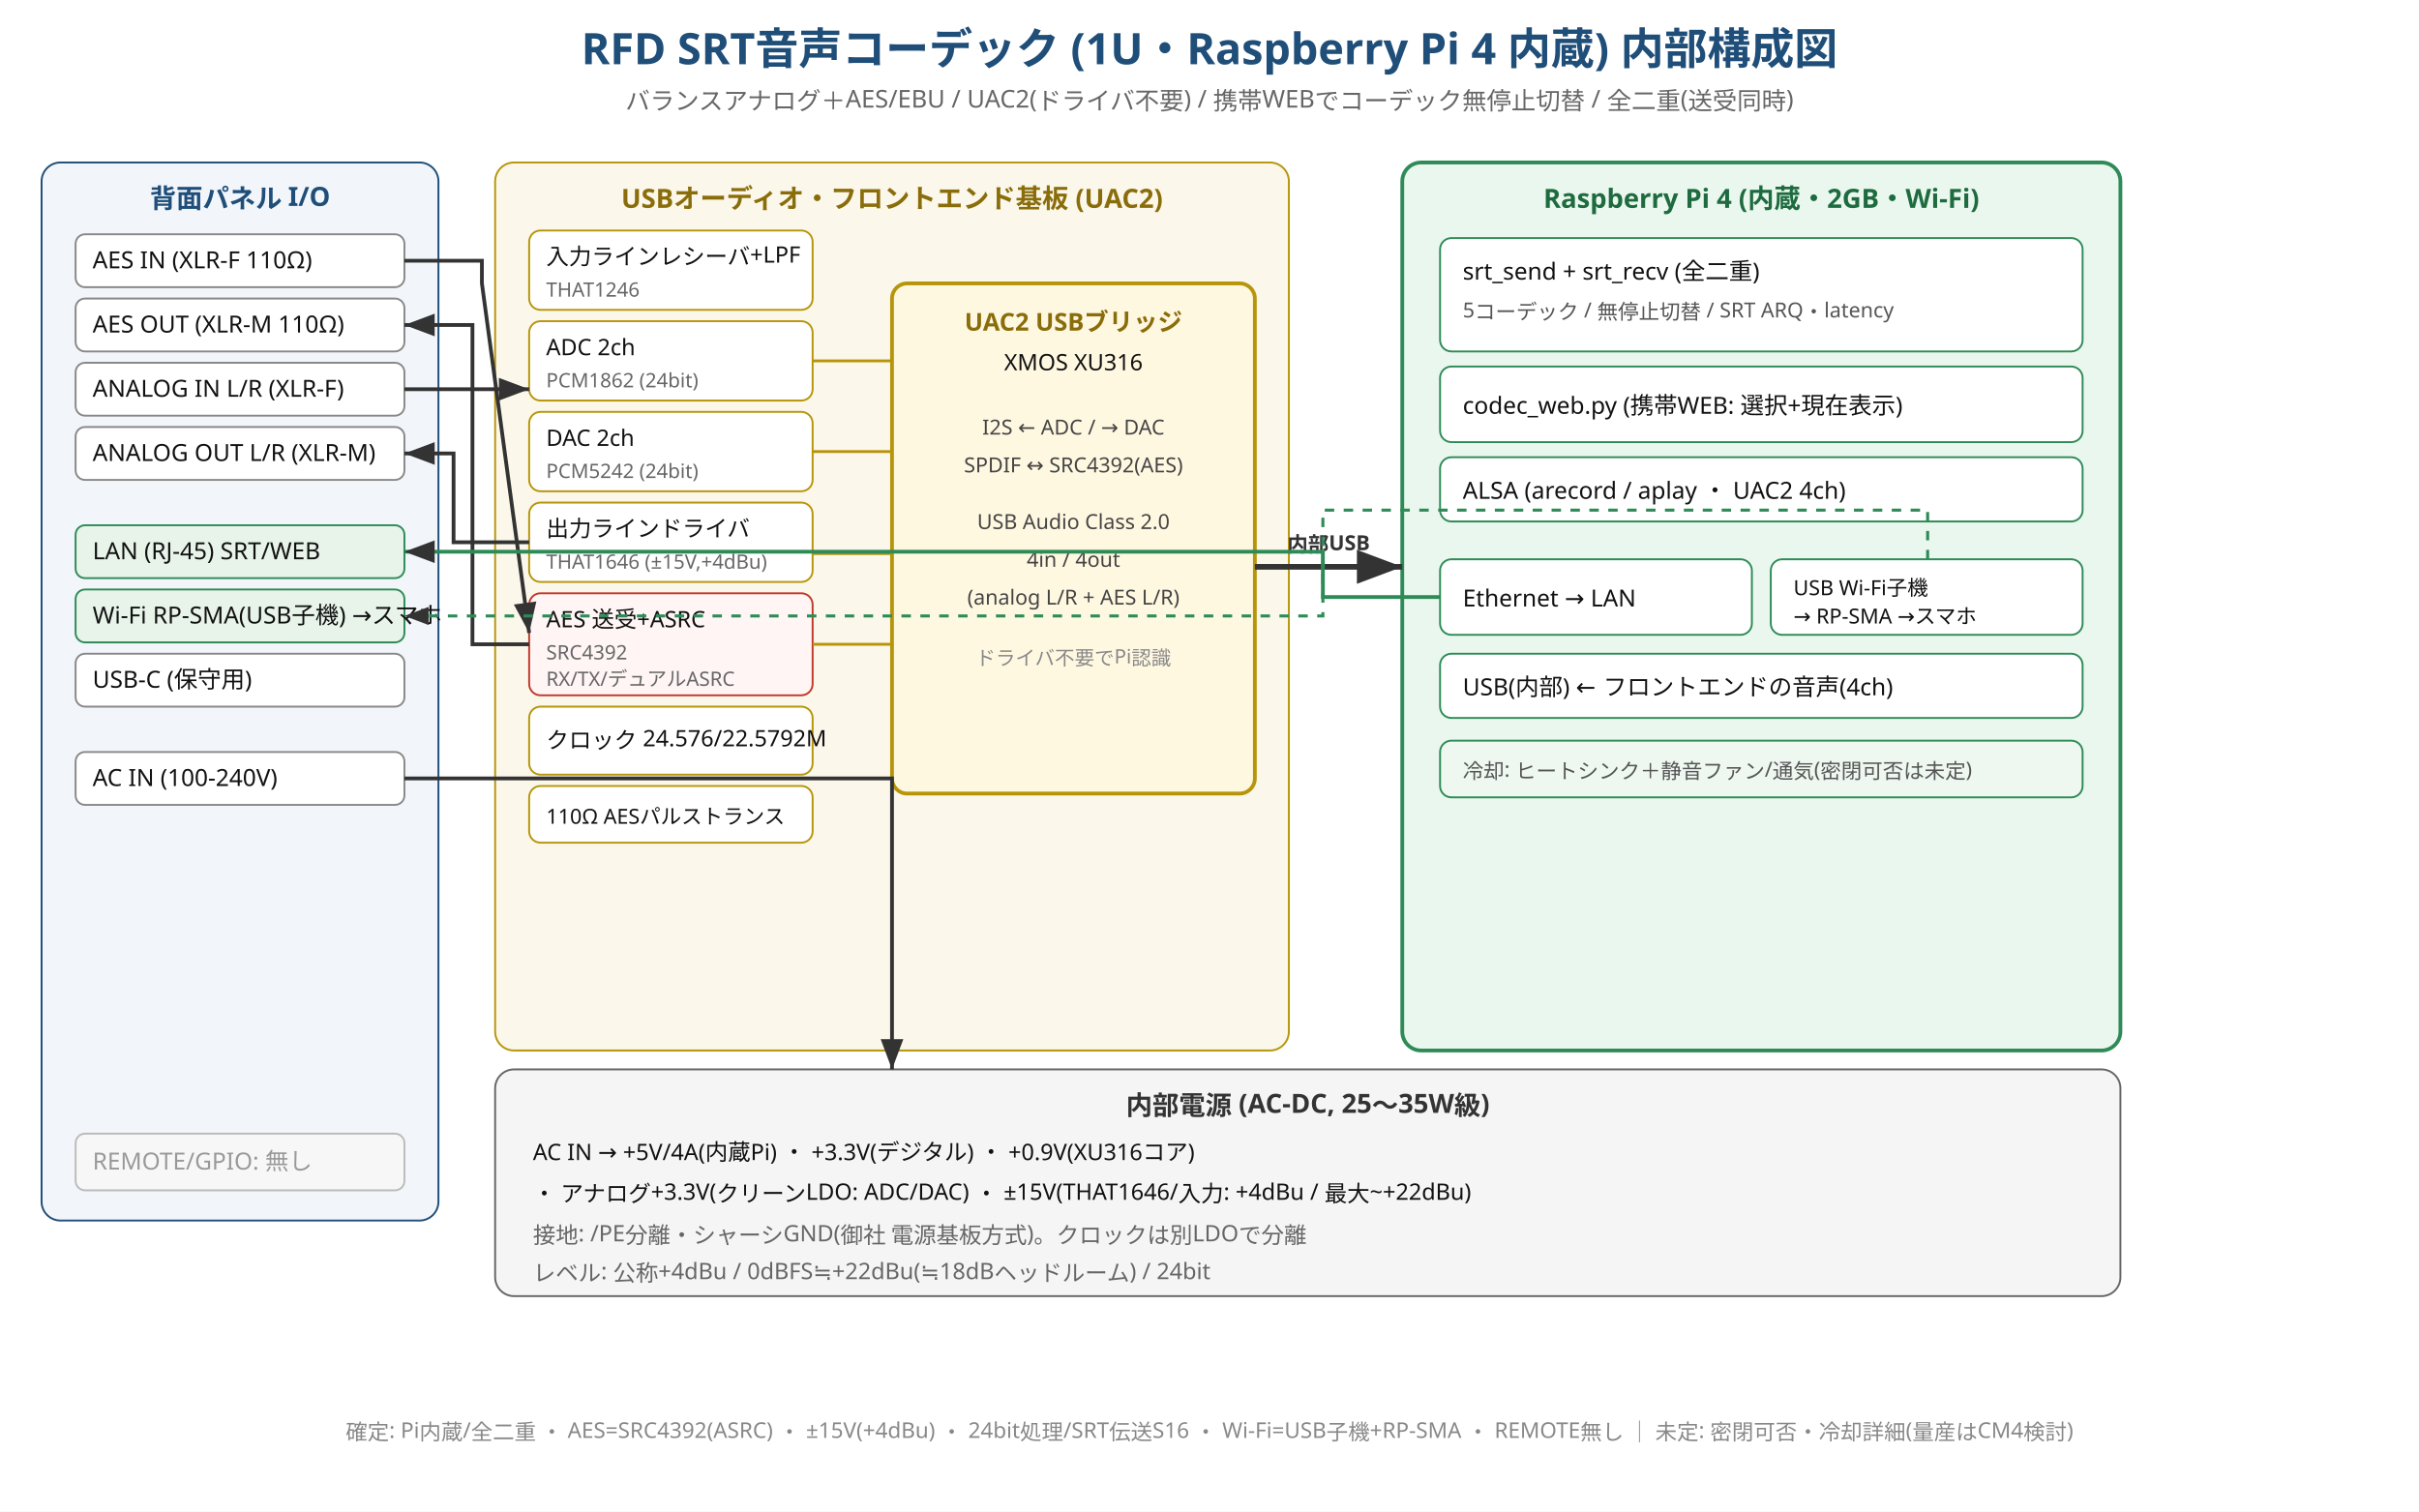
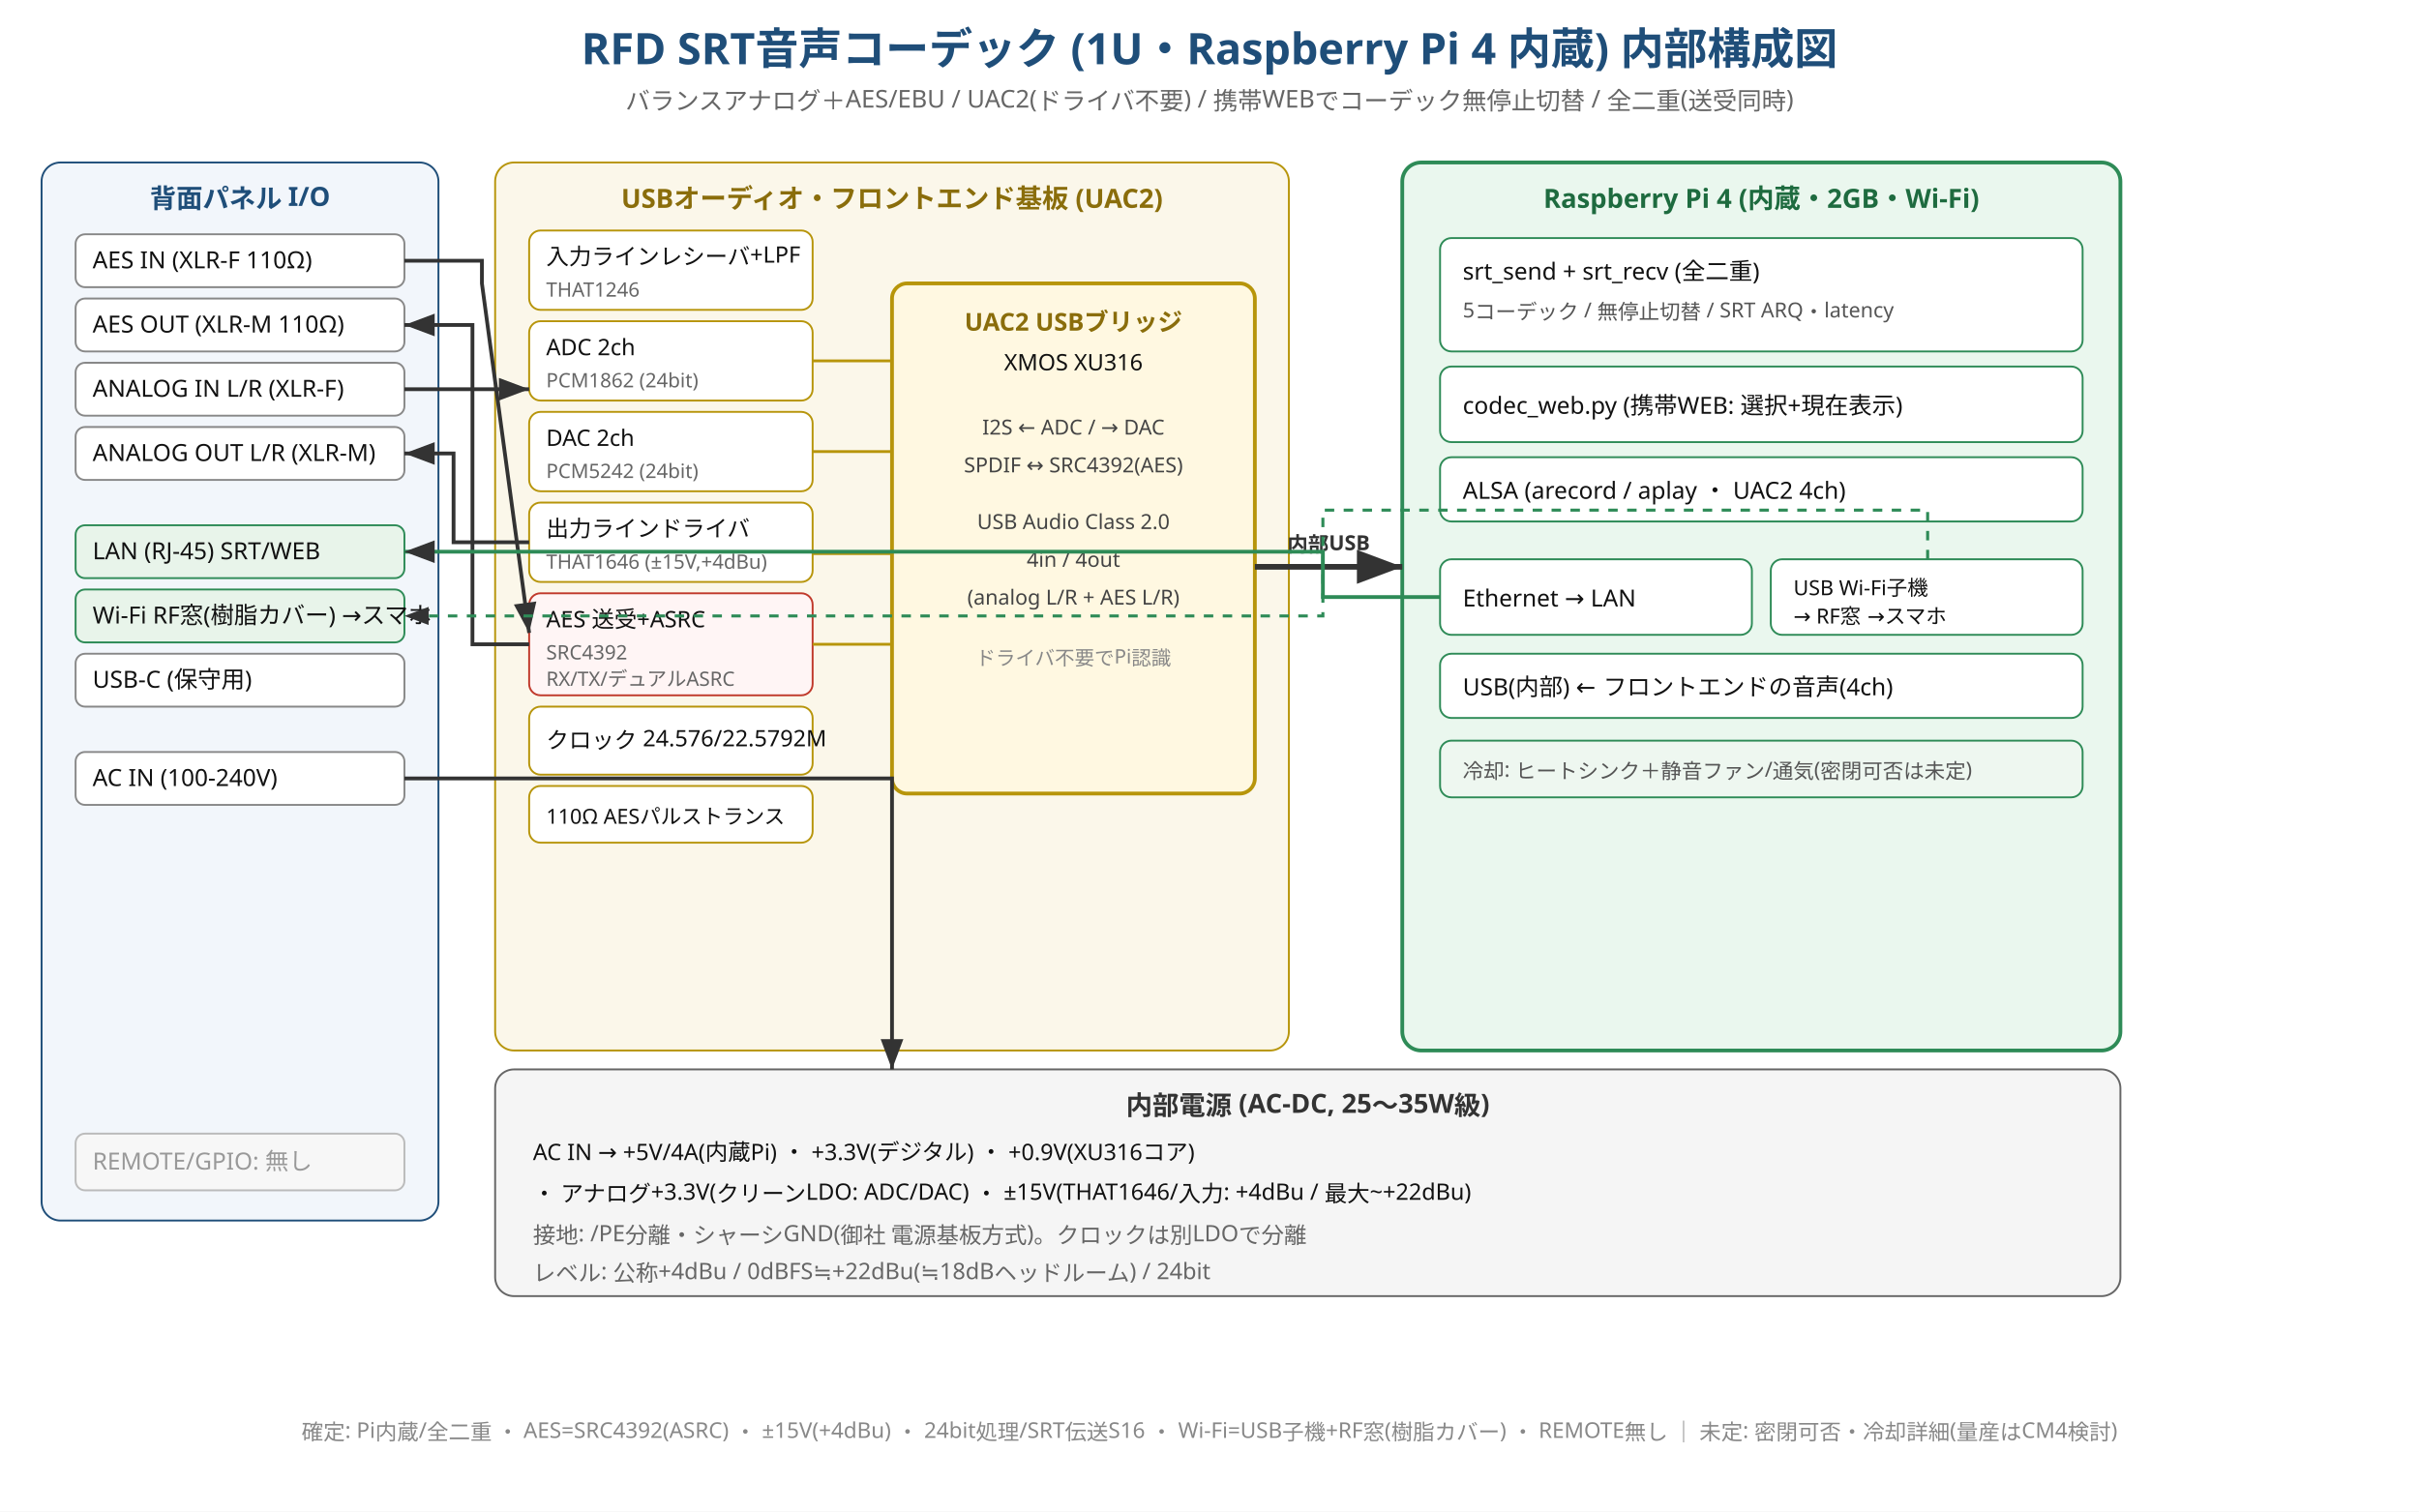
<svg xmlns="http://www.w3.org/2000/svg" viewBox="0 0 1280 800" font-family="'Yu Gothic','Meiryo',sans-serif">
  <rect x="0" y="0" width="1280" height="800" fill="#ffffff" />
  <text x="640" y="34" font-size="23" font-weight="bold" text-anchor="middle" fill="#1f4e79">RFD SRT音声コーデック (1U・Raspberry Pi 4 内蔵) 内部構成図</text>
  <text x="640" y="58" font-size="13" text-anchor="middle" fill="#666">バランスアナログ＋AES/EBU / UAC2(ドライバ不要) / 携帯WEBでコーデック無停止切替 / 全二重(送受同時)</text>
  <rect x="22" y="86" width="210" height="560" rx="10" fill="#f2f6fb" stroke="#1f4e79" />
  <text x="127" y="110" font-size="14" font-weight="bold" text-anchor="middle" fill="#1f4e79">背面パネル I/O</text>
  <g font-size="12.5" fill="#111">
    <rect x="40" y="124" width="174" height="28" rx="5" fill="#fff" stroke="#888" />
    <text x="49" y="142">AES IN (XLR-F 110Ω)</text>
    <rect x="40" y="158" width="174" height="28" rx="5" fill="#fff" stroke="#888" />
    <text x="49" y="176">AES OUT (XLR-M 110Ω)</text>
    <rect x="40" y="192" width="174" height="28" rx="5" fill="#fff" stroke="#888" />
    <text x="49" y="210">ANALOG IN L/R (XLR-F)</text>
    <rect x="40" y="226" width="174" height="28" rx="5" fill="#fff" stroke="#888" />
    <text x="49" y="244">ANALOG OUT L/R (XLR-M)</text>
    <rect x="40" y="278" width="174" height="28" rx="5" fill="#e8f4ea" stroke="#2e8b57" />
    <text x="49" y="296">LAN (RJ-45) SRT/WEB</text>
    <rect x="40" y="312" width="174" height="28" rx="5" fill="#e8f4ea" stroke="#2e8b57" />
-     <text x="49" y="330">Wi-Fi RP-SMA(USB子機) →スマホ</text>
+     <text x="49" y="330">Wi-Fi RF窓(樹脂カバー) →スマホ</text>
    <rect x="40" y="346" width="174" height="28" rx="5" fill="#fff" stroke="#888" />
    <text x="49" y="364">USB-C (保守用)</text>
    <rect x="40" y="398" width="174" height="28" rx="5" fill="#fff" stroke="#888" />
    <text x="49" y="416">AC IN (100-240V)</text>
    <rect x="40" y="600" width="174" height="30" rx="5" fill="#f7f7f7" stroke="#bbb" />
    <text x="49" y="619" fill="#999">REMOTE/GPIO: 無し</text>
  </g>
  <rect x="262" y="86" width="420" height="470" rx="10" fill="#fbf7ea" stroke="#b7950b" />
  <text x="472" y="110" font-size="14" font-weight="bold" text-anchor="middle" fill="#8a6d0b">USBオーディオ・フロントエンド基板 (UAC2)</text>
  <g font-size="12" fill="#111">
    <rect x="280" y="122" width="150" height="42" rx="6" fill="#fff" stroke="#b7950b" />
    <text x="289" y="140">入力ラインレシーバ+LPF</text>
    <text x="289" y="157" font-size="10.5" fill="#666">THAT1246</text>
    <rect x="280" y="170" width="150" height="42" rx="6" fill="#fff" stroke="#b7950b" />
    <text x="289" y="188">ADC 2ch</text>
    <text x="289" y="205" font-size="10.5" fill="#666">PCM1862 (24bit)</text>
    <rect x="280" y="218" width="150" height="42" rx="6" fill="#fff" stroke="#b7950b" />
    <text x="289" y="236">DAC 2ch</text>
    <text x="289" y="253" font-size="10.5" fill="#666">PCM5242 (24bit)</text>
    <rect x="280" y="266" width="150" height="42" rx="6" fill="#fff" stroke="#b7950b" />
    <text x="289" y="284">出力ラインドライバ</text>
    <text x="289" y="301" font-size="10.5" fill="#666">THAT1646 (±15V,+4dBu)</text>
    <rect x="280" y="314" width="150" height="54" rx="6" fill="#fff5f5" stroke="#c0392b" />
    <text x="289" y="332">AES 送受+ASRC</text>
    <text x="289" y="349" font-size="10.5" fill="#666">SRC4392</text>
    <text x="289" y="363" font-size="10.5" fill="#666">RX/TX/デュアルASRC</text>
    <rect x="280" y="374" width="150" height="36" rx="6" fill="#fff" stroke="#b7950b" />
    <text x="289" y="396">クロック 24.576/22.5792M</text>
    <rect x="280" y="416" width="150" height="30" rx="6" fill="#fff" stroke="#b7950b" />
    <text x="289" y="436" font-size="11">110Ω AESパルストランス</text>
    <rect x="472" y="150" width="192" height="270" rx="8" fill="#fff8e1" stroke="#b7950b" stroke-width="2" />
    <text x="568" y="175" font-size="13" font-weight="bold" text-anchor="middle" fill="#8a6d0b">UAC2 USBブリッジ</text>
    <text x="568" y="196" font-size="12" text-anchor="middle" fill="#111">XMOS XU316</text>
    <text x="568" y="230" font-size="11" text-anchor="middle" fill="#444">I2S ← ADC / → DAC</text>
    <text x="568" y="250" font-size="11" text-anchor="middle" fill="#444">SPDIF ↔ SRC4392(AES)</text>
    <text x="568" y="280" font-size="11" text-anchor="middle" fill="#444">USB Audio Class 2.0</text>
    <text x="568" y="300" font-size="11" text-anchor="middle" fill="#444">4in / 4out</text>
    <text x="568" y="320" font-size="11" text-anchor="middle" fill="#444">(analog L/R + AES L/R)</text>
    <text x="568" y="352" font-size="10.5" text-anchor="middle" fill="#888">ドライバ不要でPi認識</text>
  </g>
  <g stroke="#b7950b" stroke-width="1.5" fill="none">
    <path d="M430 191 H472" />
    <path d="M430 239 H472" />
    <path d="M430 293 H472" />
    <path d="M430 341 H472" />
  </g>
  <rect x="742" y="86" width="380" height="470" rx="10" fill="#eaf7ee" stroke="#2e8b57" stroke-width="2" />
  <text x="932" y="110" font-size="14" font-weight="bold" text-anchor="middle" fill="#1e6b3f">Raspberry Pi 4 (内蔵・2GB・Wi-Fi)</text>
  <g font-size="12.5" fill="#111">
    <rect x="762" y="126" width="340" height="60" rx="6" fill="#fff" stroke="#2e8b57" />
    <text x="774" y="148">srt_send + srt_recv (全二重)</text>
    <text x="774" y="168" font-size="11" fill="#555">5コーデック / 無停止切替 / SRT ARQ・latency</text>
    <rect x="762" y="194" width="340" height="40" rx="6" fill="#fff" stroke="#2e8b57" />
    <text x="774" y="219">codec_web.py (携帯WEB: 選択+現在表示)</text>
    <rect x="762" y="242" width="340" height="34" rx="6" fill="#fff" stroke="#2e8b57" />
    <text x="774" y="264">ALSA (arecord / aplay ・ UAC2 4ch)</text>
    <rect x="762" y="296" width="165" height="40" rx="6" fill="#fff" stroke="#2e8b57" />
    <text x="774" y="321">Ethernet → LAN</text>
    <rect x="937" y="296" width="165" height="40" rx="6" fill="#fff" stroke="#2e8b57" />
    <text x="949" y="315" font-size="11">USB Wi-Fi子機</text>
-     <text x="949" y="330" font-size="11">→ RP-SMA →スマホ</text>
+     <text x="949" y="330" font-size="11">→ RF窓 →スマホ</text>
    <rect x="762" y="346" width="340" height="34" rx="6" fill="#fff" stroke="#2e8b57" />
    <text x="774" y="368">USB(内部) ← フロントエンドの音声(4ch)</text>
    <rect x="762" y="392" width="340" height="30" rx="6" fill="#eef7f0" stroke="#2e8b57" />
    <text x="774" y="412" font-size="11" fill="#555">冷却: ヒートシンク＋静音ファン/通気(密閉可否は未定)</text>
  </g>
  <defs>
    <marker id="ar" markerWidth="10" markerHeight="10" refX="8" refY="3" orient="auto">
      <path d="M0,0 L8,3 L0,6 Z" fill="#333" />
    </marker>
  </defs>
  <g stroke="#333" stroke-width="2" fill="none" marker-end="url(#ar)">
    <path d="M214 138 H255 V150 L280 335" />
    <path d="M280 341 H250 V172 H214" />
    <path d="M214 206 H280" />
    <path d="M280 287 H240 V240 H214" />
  </g>
  <path d="M664 300 H742" stroke="#333" stroke-width="3" fill="none" marker-end="url(#ar)" />
  <text x="703" y="292" font-size="11" font-weight="bold" text-anchor="middle" fill="#333">内部USB</text>
  <path d="M762 316 H700 V292 H214" stroke="#2e8b57" stroke-width="2" fill="none" marker-end="url(#ar)" />
  <path d="M1020 296 V270 H700 V326 H214" stroke="#2e8b57" stroke-width="1.6" fill="none" stroke-dasharray="5" marker-end="url(#ar)" />
  <rect x="262" y="566" width="860" height="120" rx="10" fill="#f5f5f5" stroke="#666" />
  <text x="692" y="590" font-size="14" font-weight="bold" text-anchor="middle" fill="#333">内部電源 (AC-DC, 25〜35W級)</text>
  <g font-size="12" fill="#111">
    <text x="282" y="614">AC IN → +5V/4A(内蔵Pi) ・ +3.3V(デジタル) ・ +0.9V(XU316コア)</text>
    <text x="282" y="636">・ アナログ+3.3V(クリーンLDO: ADC/DAC) ・ ±15V(THAT1646/入力: +4dBu / 最大~+22dBu)</text>
    <text x="282" y="658" fill="#666">接地: /PE分離・シャーシGND(御社 電源基板方式)。クロックは別LDOで分離</text>
    <text x="282" y="678" fill="#666">レベル: 公称+4dBu / 0dBFS≒+22dBu(≒18dBヘッドルーム) / 24bit</text>
  </g>
  <g stroke="#333" stroke-width="2" fill="none" marker-end="url(#ar)">
    <path d="M214 412 H472 V566" />
  </g>
-   <text x="640" y="762" font-size="11.5" text-anchor="middle" fill="#888">確定: Pi内蔵/全二重 ・ AES=SRC4392(ASRC) ・ ±15V(+4dBu) ・ 24bit処理/SRT伝送S16 ・ Wi-Fi=USB子機+RP-SMA ・ REMOTE無し ｜ 未定: 密閉可否・冷却詳細(量産はCM4検討)</text>
+   <text x="640" y="762" font-size="11.5" text-anchor="middle" fill="#888">確定: Pi内蔵/全二重 ・ AES=SRC4392(ASRC) ・ ±15V(+4dBu) ・ 24bit処理/SRT伝送S16 ・ Wi-Fi=USB子機+RF窓(樹脂カバー) ・ REMOTE無し ｜ 未定: 密閉可否・冷却詳細(量産はCM4検討)</text>
</svg>
